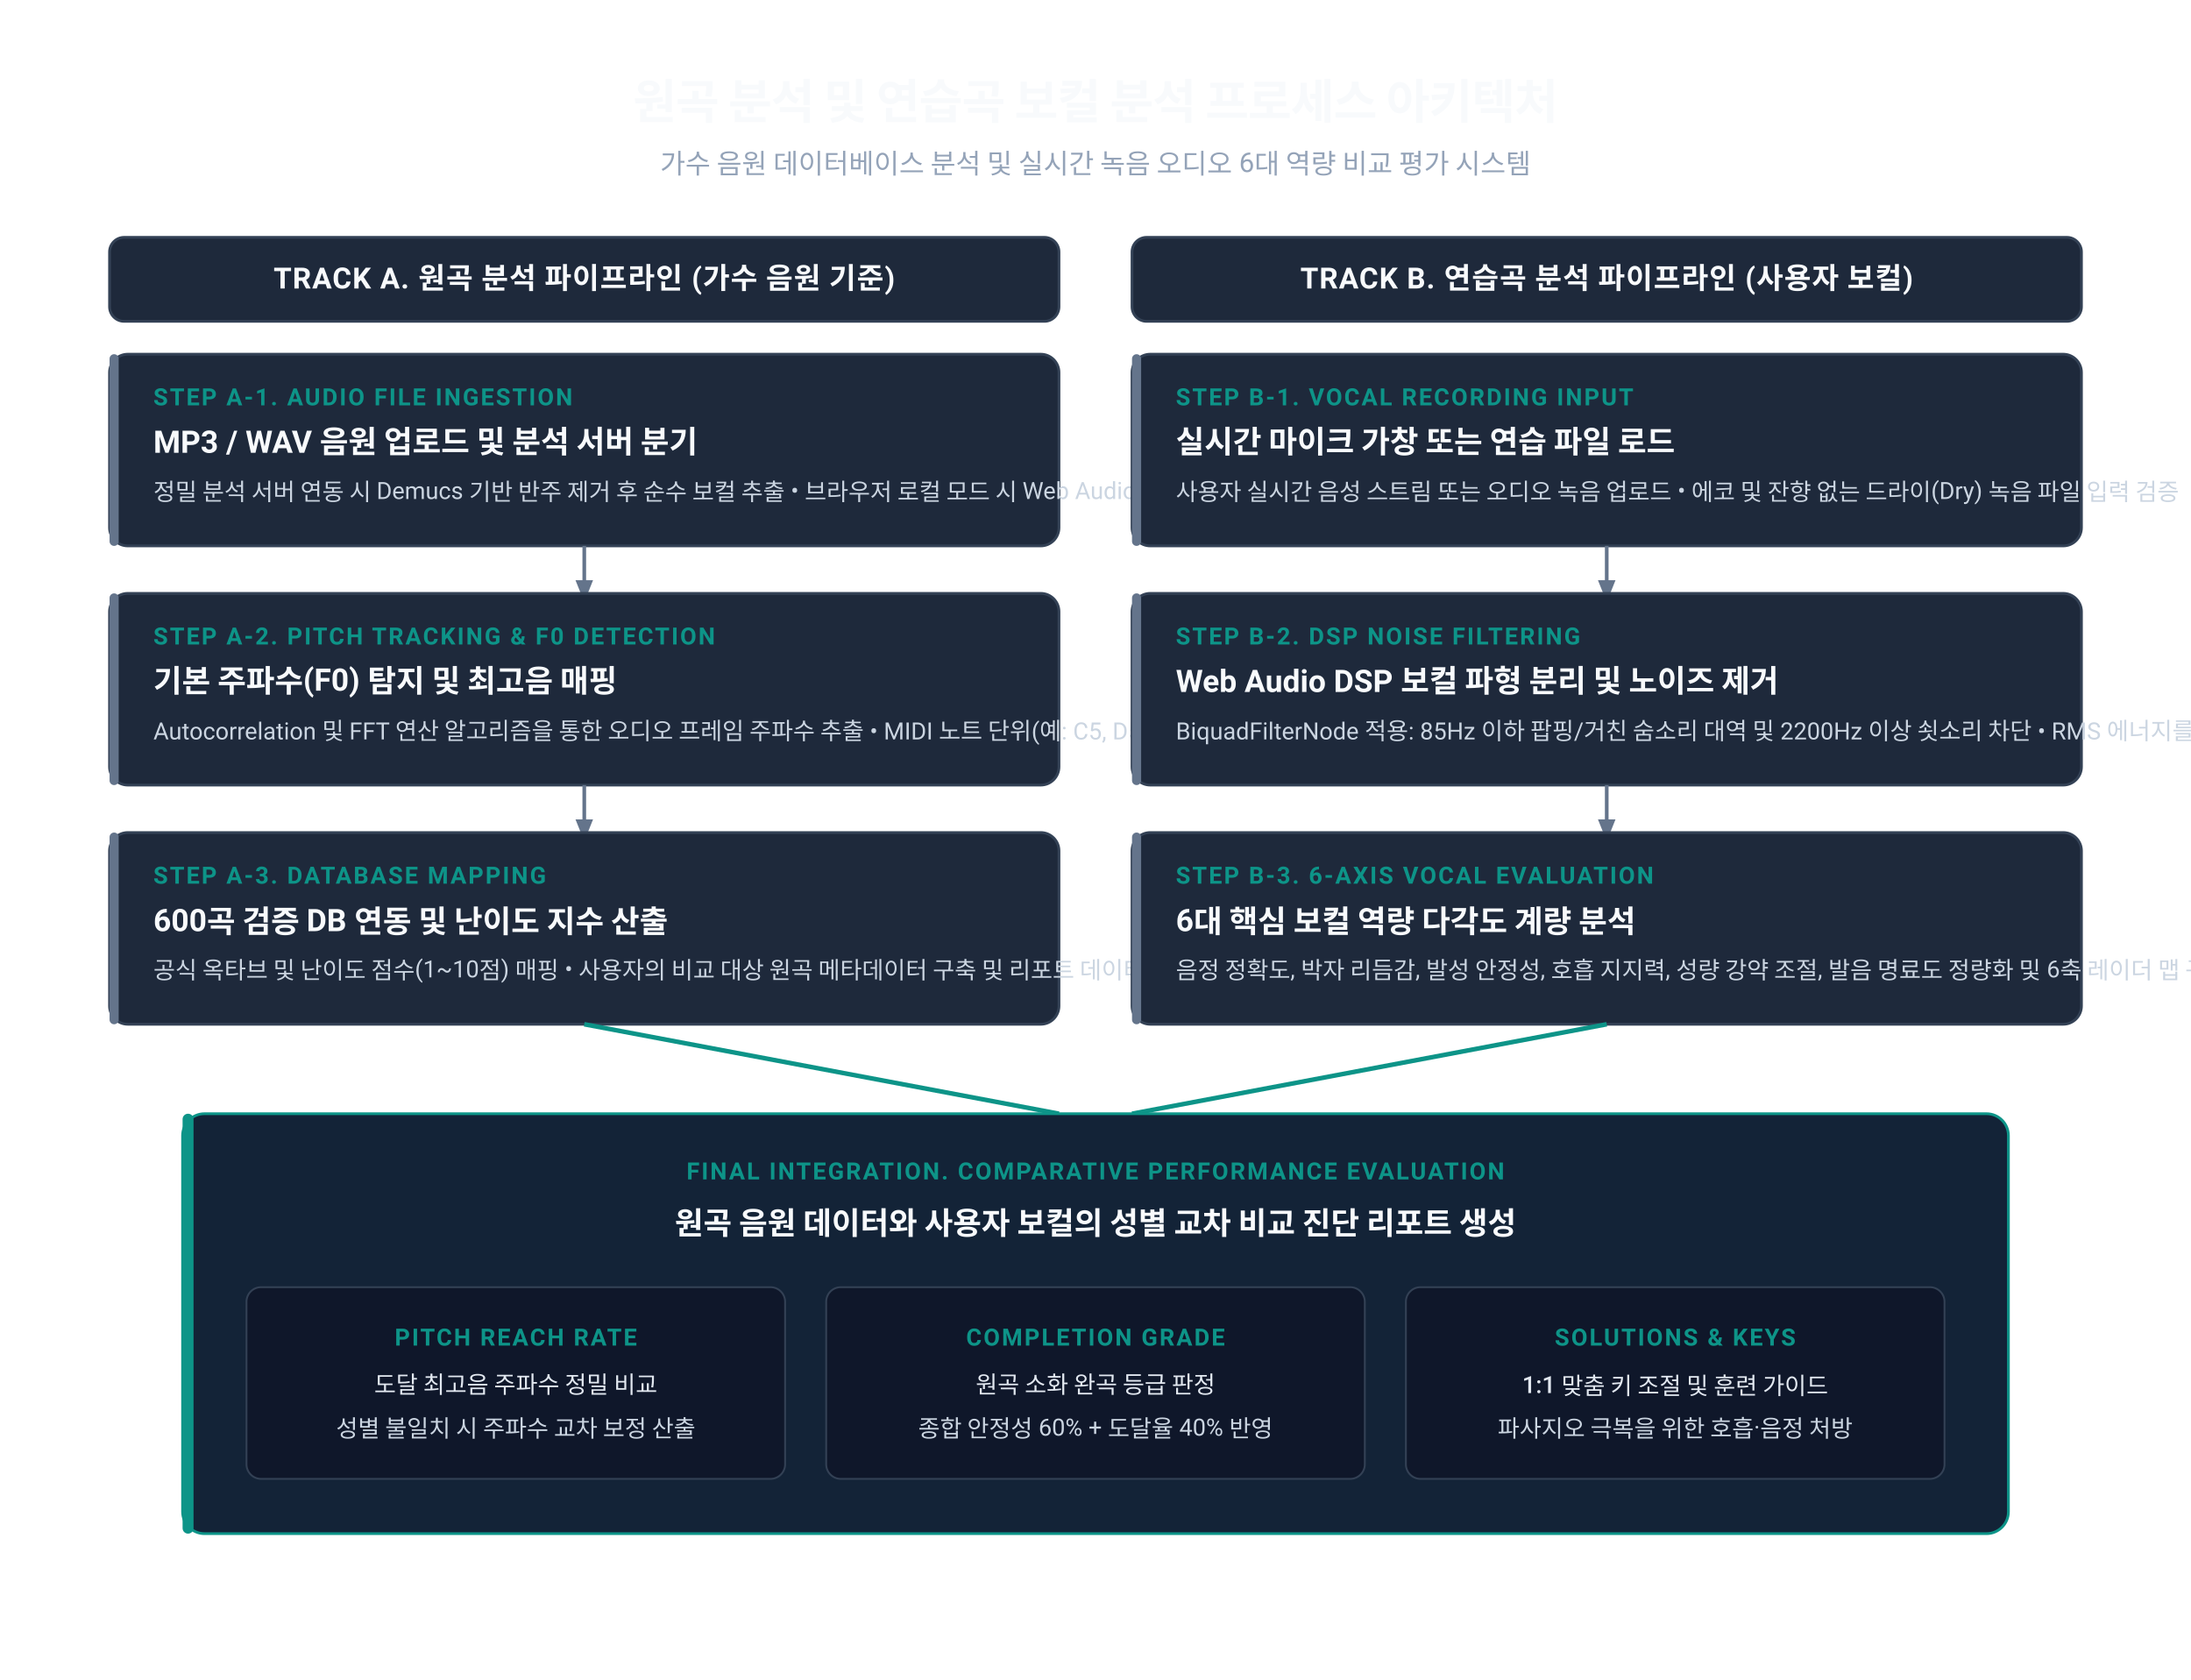
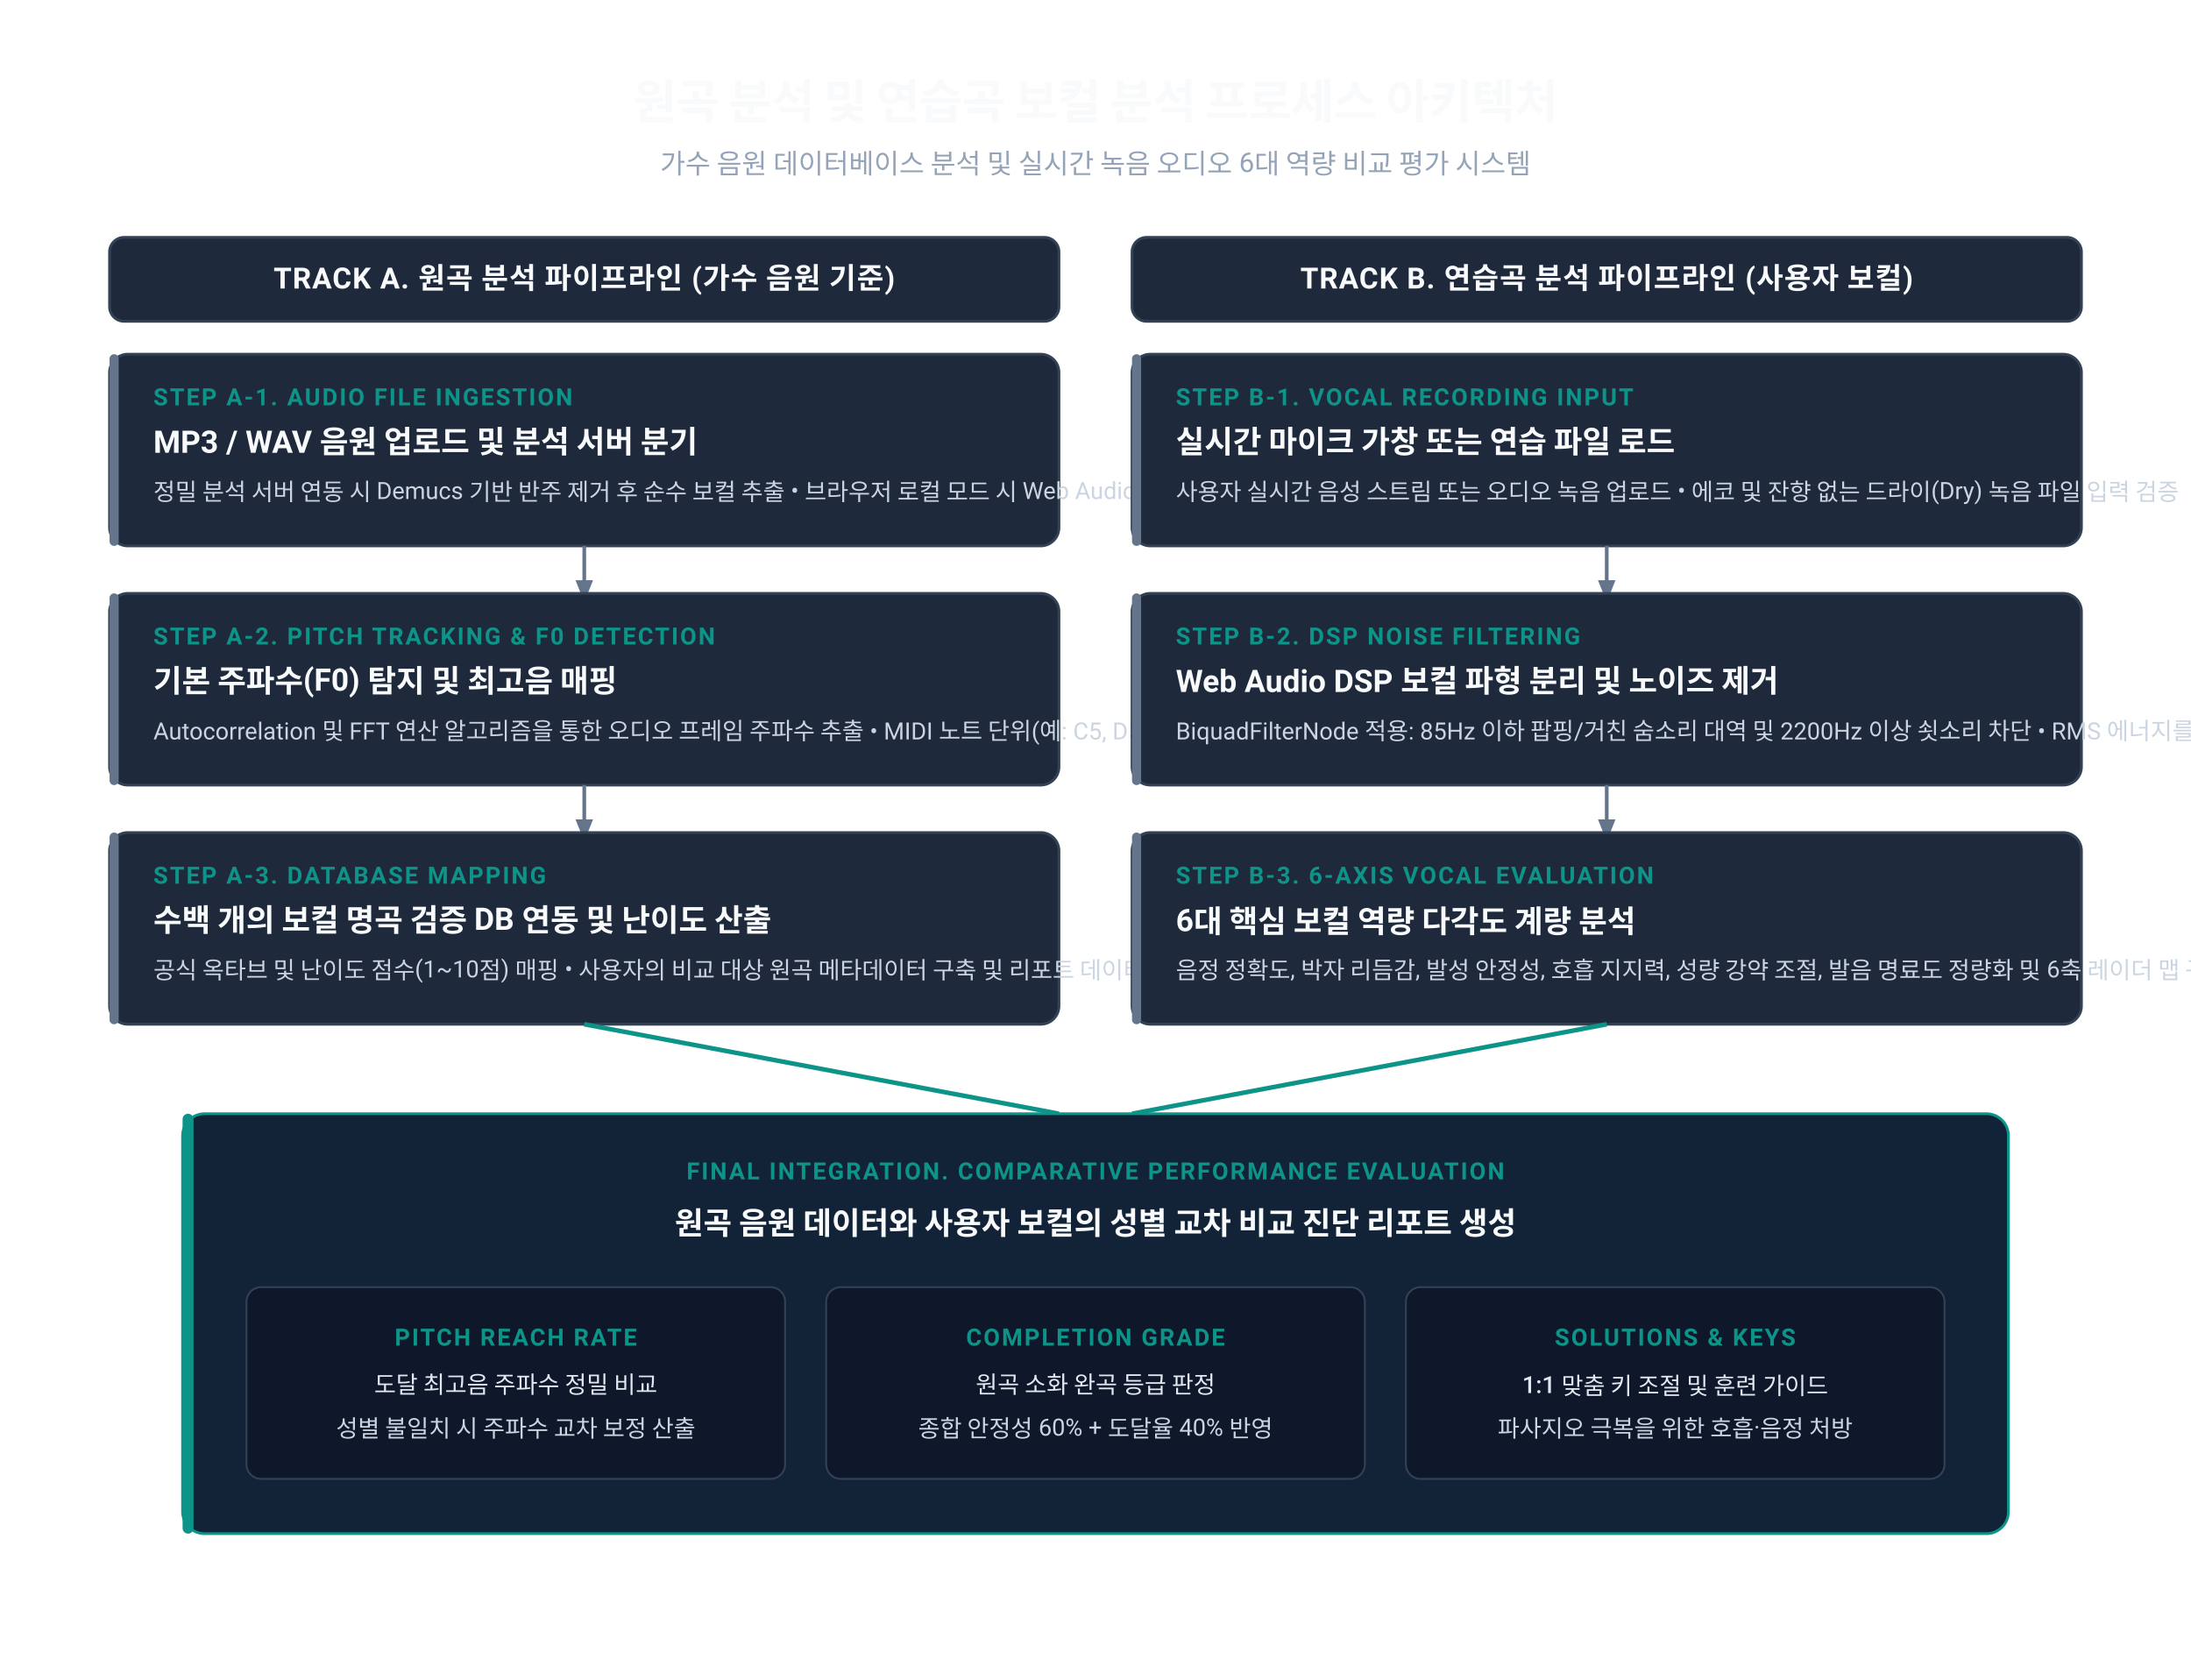
<svg xmlns="http://www.w3.org/2000/svg" viewBox="0 0 1200 920" width="100%" height="100%" style="background: #0f172a; font-family: -apple-system, BlinkMacSystemFont, 'Segoe UI', Roboto, 'Helvetica Neue', Arial, sans-serif;">
  <defs>
    <style>
      .title { font-size: 26px; font-weight: 700; fill: #f8fafc; letter-spacing: -0.5px; }
      .subtitle { font-size: 15px; font-weight: 400; fill: #94a3b8; }
      .step-header { font-size: 13px; font-weight: 600; fill: #0d9488; letter-spacing: 1px; }
      .track-header { font-size: 16px; font-weight: 700; fill: #f8fafc; letter-spacing: 0.5px; }
      .box-title { font-size: 17px; font-weight: 600; fill: #f8fafc; }
      .box-desc { font-size: 13px; font-weight: 400; fill: #cbd5e1; line-height: 1.6; }
      .sub-box-text { font-size: 13px; font-weight: 500; fill: #e2e8f0; }
      .border-box { fill: #1e293b; stroke: #334155; stroke-width: 1.5px; }
      .accent-box { fill: #132337; stroke: #0d9488; stroke-width: 1.5px; }
      .inner-box { fill: #0f172a; stroke: #334155; stroke-width: 1px; }
    </style>
    <marker id="arrow-mono" viewBox="0 0 10 10" refX="6" refY="5" markerWidth="6" markerHeight="6" orient="auto-start-reverse">
      <path d="M 0 1 L 10 5 L 0 9 z" fill="#64748b" />
    </marker>
  </defs>
  <g transform="translate(600, 65)" text-anchor="middle">
    <text x="0" y="0" class="title">원곡 분석 및 연습곡 보컬 분석 프로세스 아키텍처</text>
    <text x="0" y="30" class="subtitle">가수 음원 데이터베이스 분석 및 실시간 녹음 오디오 6대 역량 비교 평가 시스템</text>
  </g>
  <g transform="translate(60, 130)">
    <rect width="520" height="46" rx="8" fill="#1e293b" stroke="#334155" stroke-width="1.5" />
    <text x="260" y="28" class="track-header" text-anchor="middle">TRACK A. 원곡 분석 파이프라인 (가수 음원 기준)</text>
    <g transform="translate(0, 64)">
      <rect width="520" height="105" rx="10" class="border-box" />
      <rect x="0" y="0" width="5" height="105" rx="2.5" fill="#64748b" />
      <text x="24" y="28" class="step-header">STEP A-1. AUDIO FILE INGESTION</text>
      <text x="24" y="54" class="box-title">MP3 / WAV 음원 업로드 및 분석 서버 분기</text>
      <text x="24" y="80" class="box-desc">정밀 분석 서버 연동 시 Demucs 기반 반주 제거 후 순수 보컬 추출 • 브라우저 로컬 모드 시 Web Audio API 버퍼 분석 진행</text>
    </g>
    <path d="M 260 169 L 260 195" stroke="#64748b" stroke-width="2" fill="none" marker-end="url(#arrow-mono)" />
    <g transform="translate(0, 195)">
      <rect width="520" height="105" rx="10" class="border-box" />
      <rect x="0" y="0" width="5" height="105" rx="2.5" fill="#64748b" />
      <text x="24" y="28" class="step-header">STEP A-2. PITCH TRACKING &amp; F0 DETECTION</text>
      <text x="24" y="54" class="box-title">기본 주파수(F0) 탐지 및 최고음 매핑</text>
      <text x="24" y="80" class="box-desc">Autocorrelation 및 FFT 연산 알고리즘을 통한 오디오 프레임 주파수 추출 • MIDI 노트 단위(예: C5, D5) 변환 및 음역 범위 산출</text>
    </g>
    <path d="M 260 300 L 260 326" stroke="#64748b" stroke-width="2" fill="none" marker-end="url(#arrow-mono)" />
    <g transform="translate(0, 326)">
      <rect width="520" height="105" rx="10" class="border-box" />
      <rect x="0" y="0" width="5" height="105" rx="2.5" fill="#64748b" />
      <text x="24" y="28" class="step-header">STEP A-3. DATABASE MAPPING</text>
-       <text x="24" y="54" class="box-title">600곡 검증 DB 연동 및 난이도 지수 산출</text>
+       <text x="24" y="54" class="box-title">수백 개의 보컬 명곡 검증 DB 연동 및 난이도 산출</text>
      <text x="24" y="80" class="box-desc">공식 옥타브 및 난이도 점수(1~10점) 매핑 • 사용자의 비교 대상 원곡 메타데이터 구축 및 리포트 데이터 생성</text>
    </g>
  </g>
  <g transform="translate(620, 130)">
    <rect width="520" height="46" rx="8" fill="#1e293b" stroke="#334155" stroke-width="1.5" />
    <text x="260" y="28" class="track-header" text-anchor="middle">TRACK B. 연습곡 분석 파이프라인 (사용자 보컬)</text>
    <g transform="translate(0, 64)">
      <rect width="520" height="105" rx="10" class="border-box" />
      <rect x="0" y="0" width="5" height="105" rx="2.5" fill="#64748b" />
      <text x="24" y="28" class="step-header">STEP B-1. VOCAL RECORDING INPUT</text>
      <text x="24" y="54" class="box-title">실시간 마이크 가창 또는 연습 파일 로드</text>
      <text x="24" y="80" class="box-desc">사용자 실시간 음성 스트림 또는 오디오 녹음 업로드 • 에코 및 잔향 없는 드라이(Dry) 녹음 파일 입력 검증</text>
    </g>
    <path d="M 260 169 L 260 195" stroke="#64748b" stroke-width="2" fill="none" marker-end="url(#arrow-mono)" />
    <g transform="translate(0, 195)">
      <rect width="520" height="105" rx="10" class="border-box" />
      <rect x="0" y="0" width="5" height="105" rx="2.5" fill="#64748b" />
      <text x="24" y="28" class="step-header">STEP B-2. DSP NOISE FILTERING</text>
      <text x="24" y="54" class="box-title">Web Audio DSP 보컬 파형 분리 및 노이즈 제거</text>
      <text x="24" y="80" class="box-desc">BiquadFilterNode 적용: 85Hz 이하 팝핑/거친 숨소리 대역 및 2200Hz 이상 쇳소리 차단 • RMS 에너지를 통한 무음 침묵 구간 필터링</text>
    </g>
    <path d="M 260 300 L 260 326" stroke="#64748b" stroke-width="2" fill="none" marker-end="url(#arrow-mono)" />
    <g transform="translate(0, 326)">
      <rect width="520" height="105" rx="10" class="border-box" />
      <rect x="0" y="0" width="5" height="105" rx="2.5" fill="#64748b" />
      <text x="24" y="28" class="step-header">STEP B-3. 6-AXIS VOCAL EVALUATION</text>
      <text x="24" y="54" class="box-title">6대 핵심 보컬 역량 다각도 계량 분석</text>
      <text x="24" y="80" class="box-desc">음정 정확도, 박자 리듬감, 발성 안정성, 호흡 지지력, 성량 강약 조절, 발음 명료도 정량화 및 6축 레이더 맵 구성</text>
    </g>
  </g>
  <path d="M 320 561 L 580 610" stroke="#0d9488" stroke-width="2.5" fill="none" />
  <path d="M 880 561 L 620 610" stroke="#0d9488" stroke-width="2.5" fill="none" />
  <g transform="translate(100, 610)">
    <rect width="1000" height="230" rx="12" class="accent-box" />
    <rect x="0" y="0" width="6" height="230" rx="3" fill="#0d9488" />
    <text x="500" y="36" class="step-header" text-anchor="middle">FINAL INTEGRATION. COMPARATIVE PERFORMANCE EVALUATION</text>
    <text x="500" y="66" class="box-title" text-anchor="middle">원곡 음원 데이터와 사용자 보컬의 성별 교차 비교 진단 리포트 생성</text>
    <g transform="translate(35, 95)">
      <rect width="295" height="105" rx="8" class="inner-box" />
      <text x="147.5" y="32" class="step-header" text-anchor="middle">PITCH REACH RATE</text>
      <text x="147.5" y="58" class="sub-box-text" text-anchor="middle">도달 최고음 주파수 정밀 비교</text>
      <text x="147.5" y="82" class="box-desc" text-anchor="middle">성별 불일치 시 주파수 교차 보정 산출</text>
    </g>
    <g transform="translate(352.5, 95)">
      <rect width="295" height="105" rx="8" class="inner-box" />
      <text x="147.5" y="32" class="step-header" text-anchor="middle">COMPLETION GRADE</text>
      <text x="147.5" y="58" class="sub-box-text" text-anchor="middle">원곡 소화 완곡 등급 판정</text>
      <text x="147.5" y="82" class="box-desc" text-anchor="middle">종합 안정성 60% + 도달율 40% 반영</text>
    </g>
    <g transform="translate(670, 95)">
      <rect width="295" height="105" rx="8" class="inner-box" />
      <text x="147.5" y="32" class="step-header" text-anchor="middle">SOLUTIONS &amp; KEYS</text>
      <text x="147.5" y="58" class="sub-box-text" text-anchor="middle">1:1 맞춤 키 조절 및 훈련 가이드</text>
      <text x="147.5" y="82" class="box-desc" text-anchor="middle">파사지오 극복을 위한 호흡·음정 처방</text>
    </g>
  </g>
</svg>
